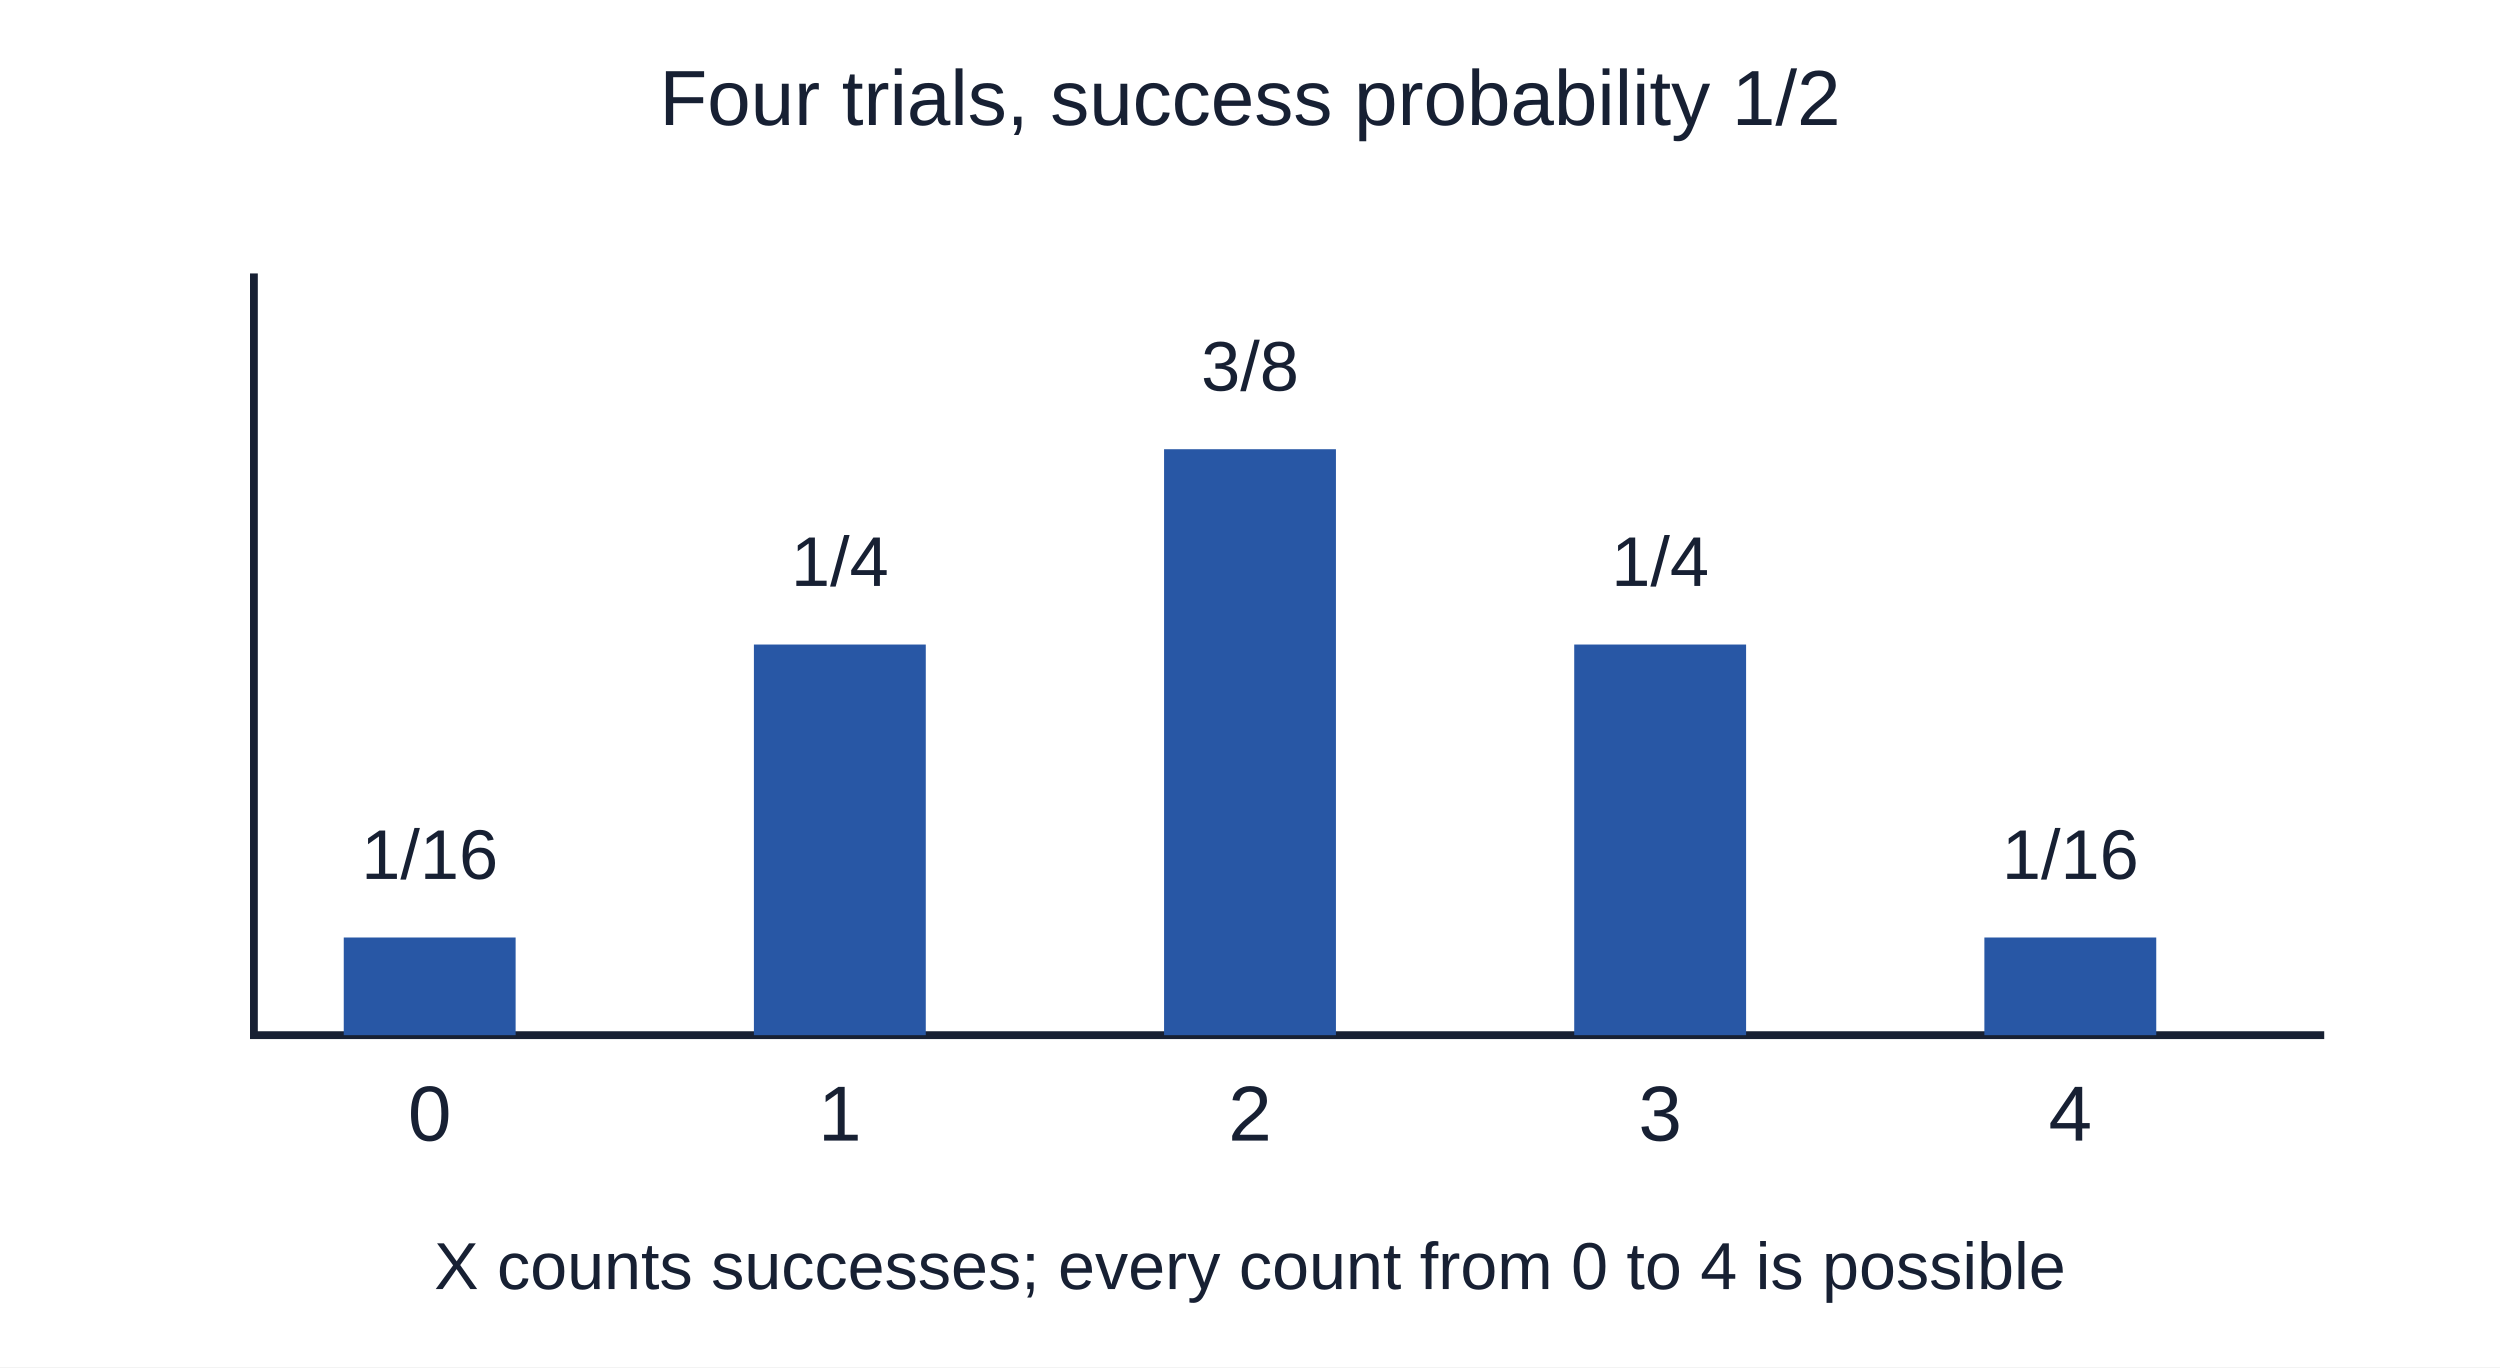
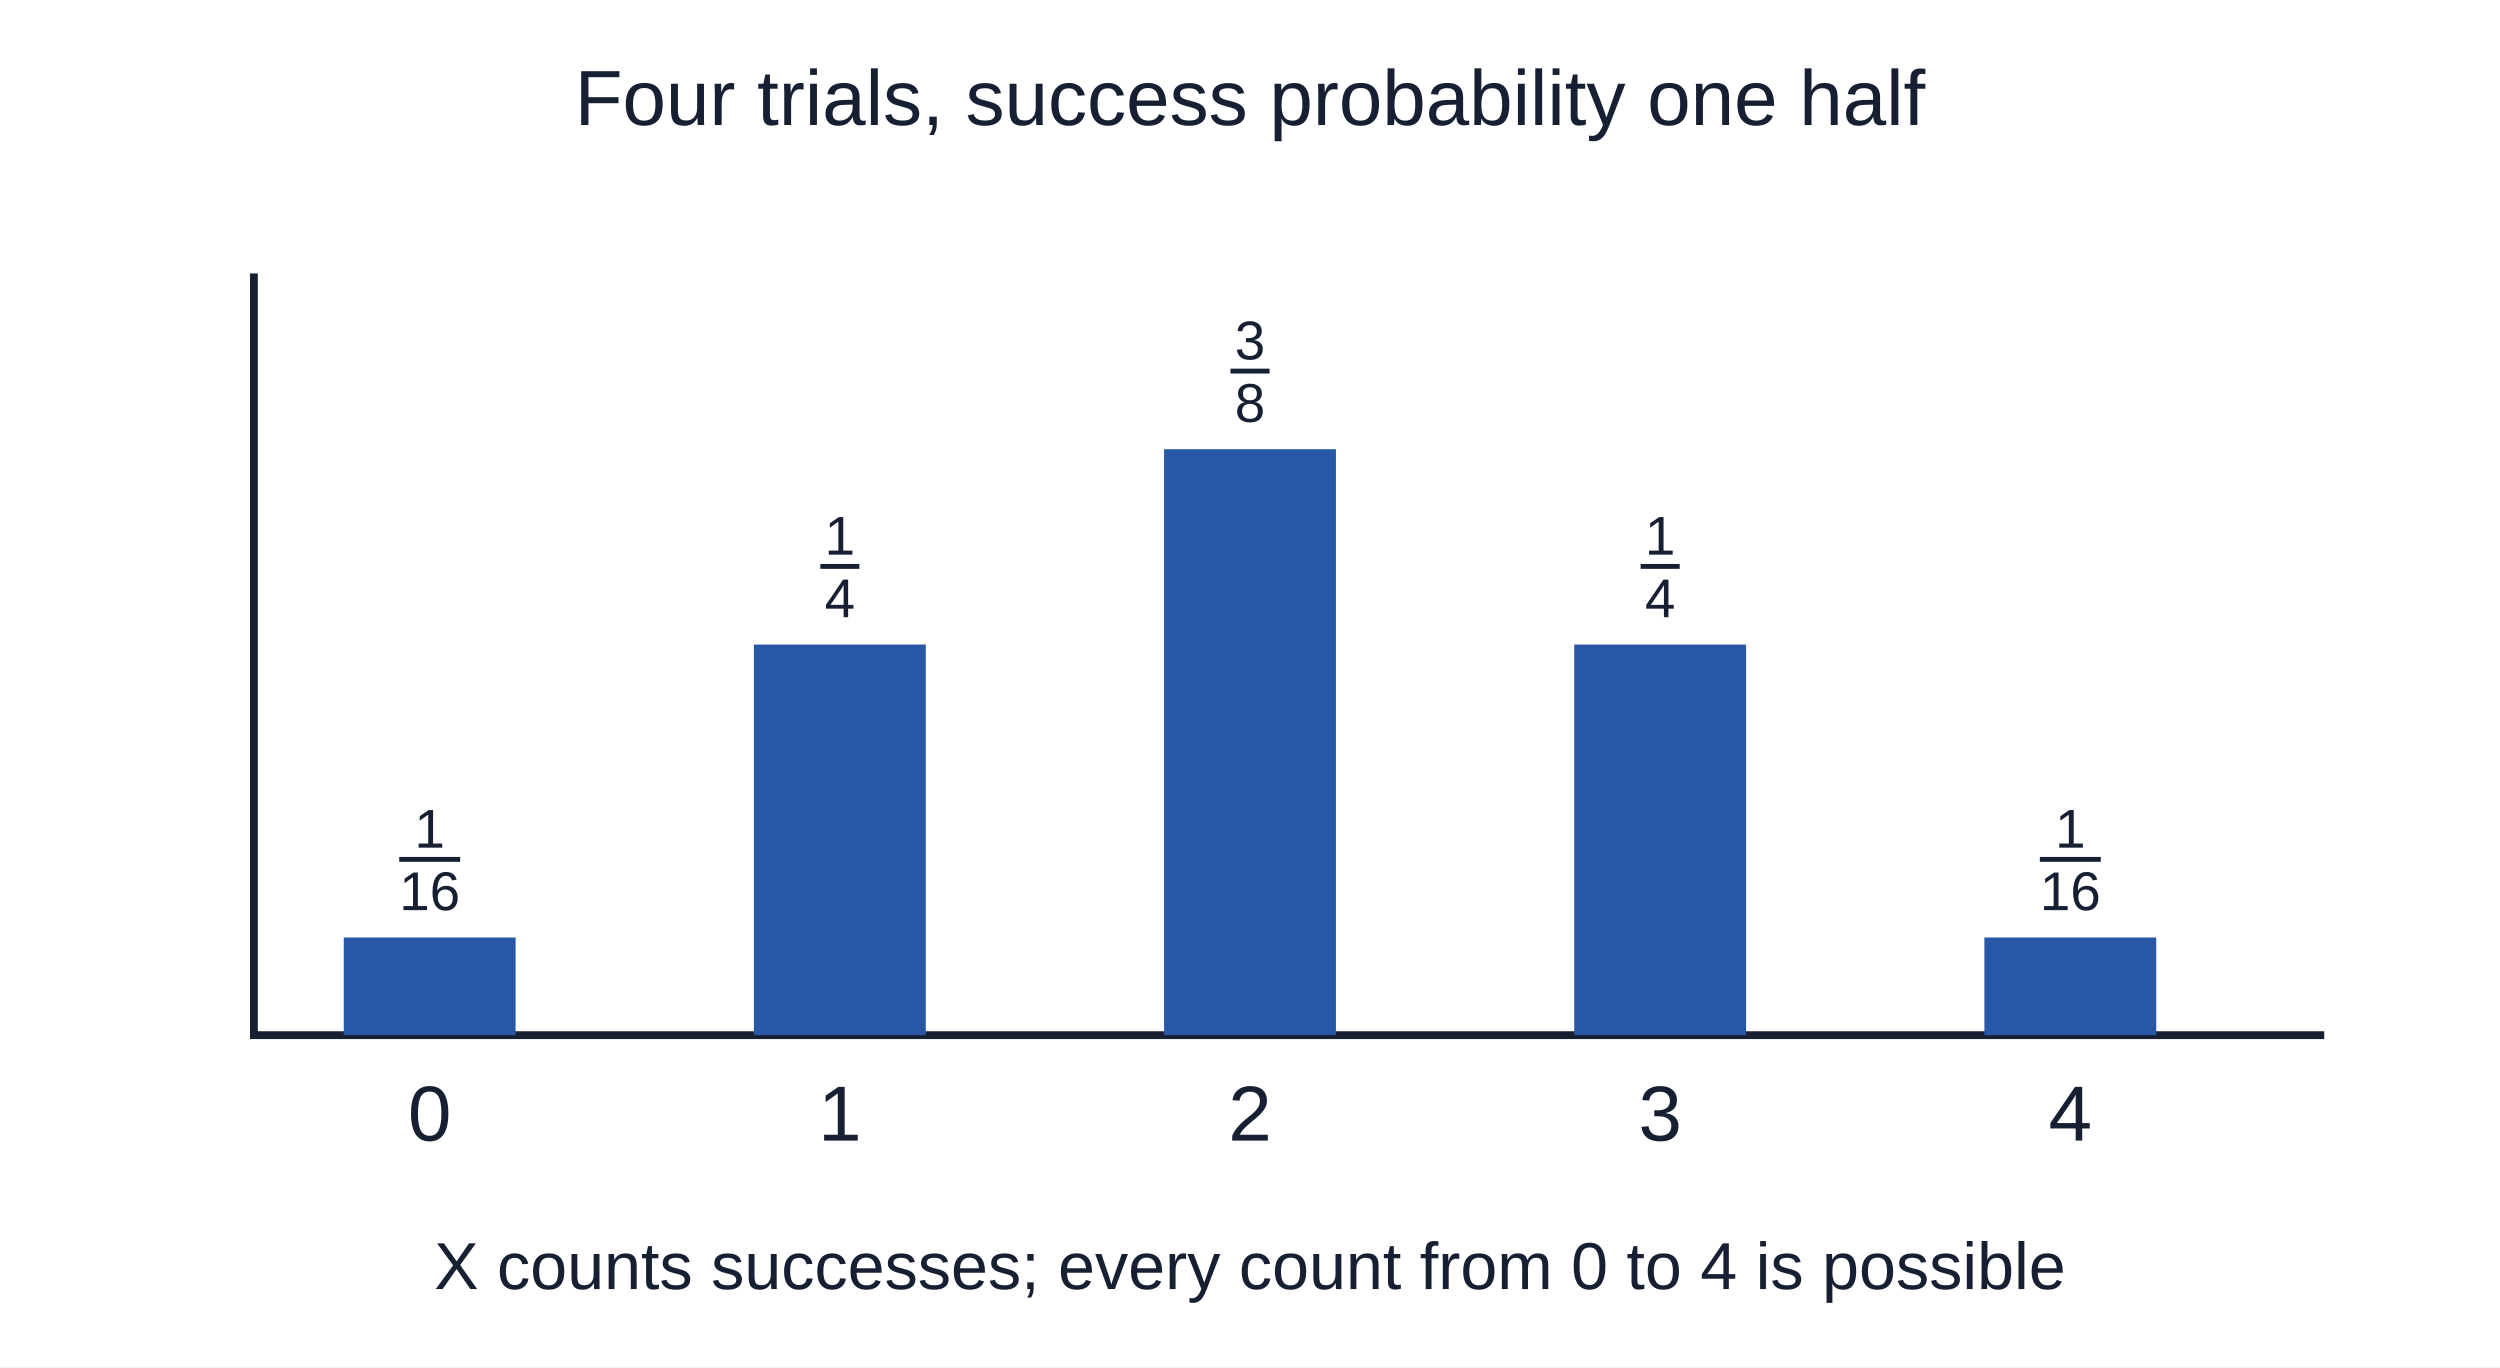
<svg xmlns="http://www.w3.org/2000/svg" width="640" height="350" viewBox="0 0 640 350" role="img" aria-labelledby="title desc">
  <rect width="640" height="350" fill="white" />
  <g font-family="Arial, sans-serif" fill="#172033">
-     <text x="320" y="32" text-anchor="middle" font-size="20">Four trials, success probability 1/2</text>
+     <text x="320" y="32" text-anchor="middle" font-size="20">Four trials, success probability one half</text>
    <path d="M65 70V265H595" fill="none" stroke="#172033" stroke-width="2" />
    <rect x="88" y="240.0" width="44" height="25.0" fill="#2857a5" />
    <text x="110" y="292" text-anchor="middle" font-size="20">0</text>
-     <text x="110" y="225.0" text-anchor="middle" font-size="18">1/16</text>
+     <g aria-label="1 over 16">
+       <text x="110" y="217" text-anchor="middle" font-size="14">1</text>
+       <path d="M102.2 220H117.8" fill="none" stroke="#172033" stroke-width="1.25" />
+       <text x="110" y="233" text-anchor="middle" font-size="14">16</text>
+     </g>
    <rect x="193" y="165.0" width="44" height="100.0" fill="#2857a5" />
    <text x="215" y="292" text-anchor="middle" font-size="20">1</text>
-     <text x="215" y="150.0" text-anchor="middle" font-size="18">1/4</text>
+     <g aria-label="1 over 4">
+       <text x="215" y="142" text-anchor="middle" font-size="14">1</text>
+       <path d="M210 145H220" fill="none" stroke="#172033" stroke-width="1.25" />
+       <text x="215" y="158" text-anchor="middle" font-size="14">4</text>
+     </g>
    <rect x="298" y="115.0" width="44" height="150.0" fill="#2857a5" />
    <text x="320" y="292" text-anchor="middle" font-size="20">2</text>
-     <text x="320" y="100.0" text-anchor="middle" font-size="18">3/8</text>
+     <g aria-label="3 over 8">
+       <text x="320" y="92" text-anchor="middle" font-size="14">3</text>
+       <path d="M315 95H325" fill="none" stroke="#172033" stroke-width="1.25" />
+       <text x="320" y="108" text-anchor="middle" font-size="14">8</text>
+     </g>
    <rect x="403" y="165.0" width="44" height="100.0" fill="#2857a5" />
    <text x="425" y="292" text-anchor="middle" font-size="20">3</text>
-     <text x="425" y="150.0" text-anchor="middle" font-size="18">1/4</text>
+     <g aria-label="1 over 4">
+       <text x="425" y="142" text-anchor="middle" font-size="14">1</text>
+       <path d="M420 145H430" fill="none" stroke="#172033" stroke-width="1.25" />
+       <text x="425" y="158" text-anchor="middle" font-size="14">4</text>
+     </g>
    <rect x="508" y="240.0" width="44" height="25.0" fill="#2857a5" />
    <text x="530" y="292" text-anchor="middle" font-size="20">4</text>
-     <text x="530" y="225.0" text-anchor="middle" font-size="18">1/16</text>
+     <g aria-label="1 over 16">
+       <text x="530" y="217" text-anchor="middle" font-size="14">1</text>
+       <path d="M522.2 220H537.8" fill="none" stroke="#172033" stroke-width="1.25" />
+       <text x="530" y="233" text-anchor="middle" font-size="14">16</text>
+     </g>
    <text x="320" y="330" text-anchor="middle" font-size="17">X counts successes; every count from 0 to 4 is possible</text>
  </g>
</svg>
